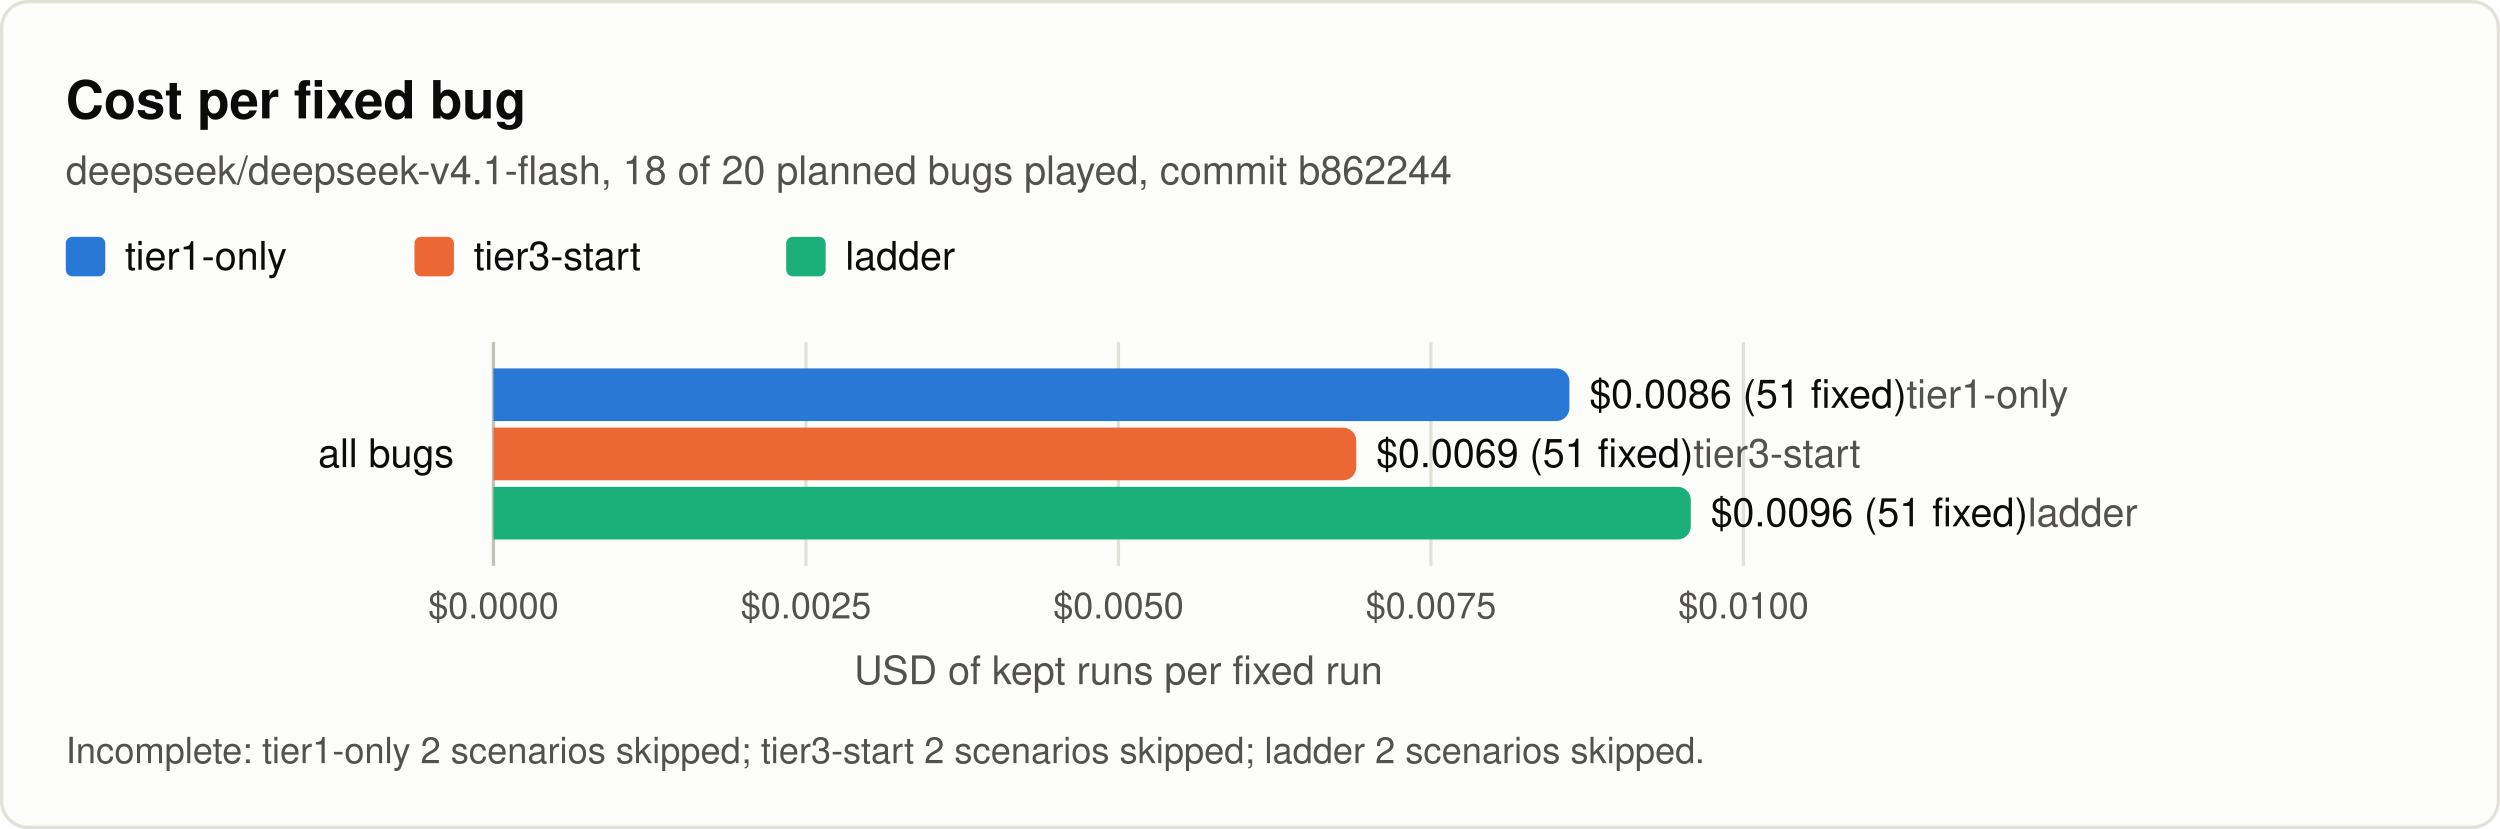
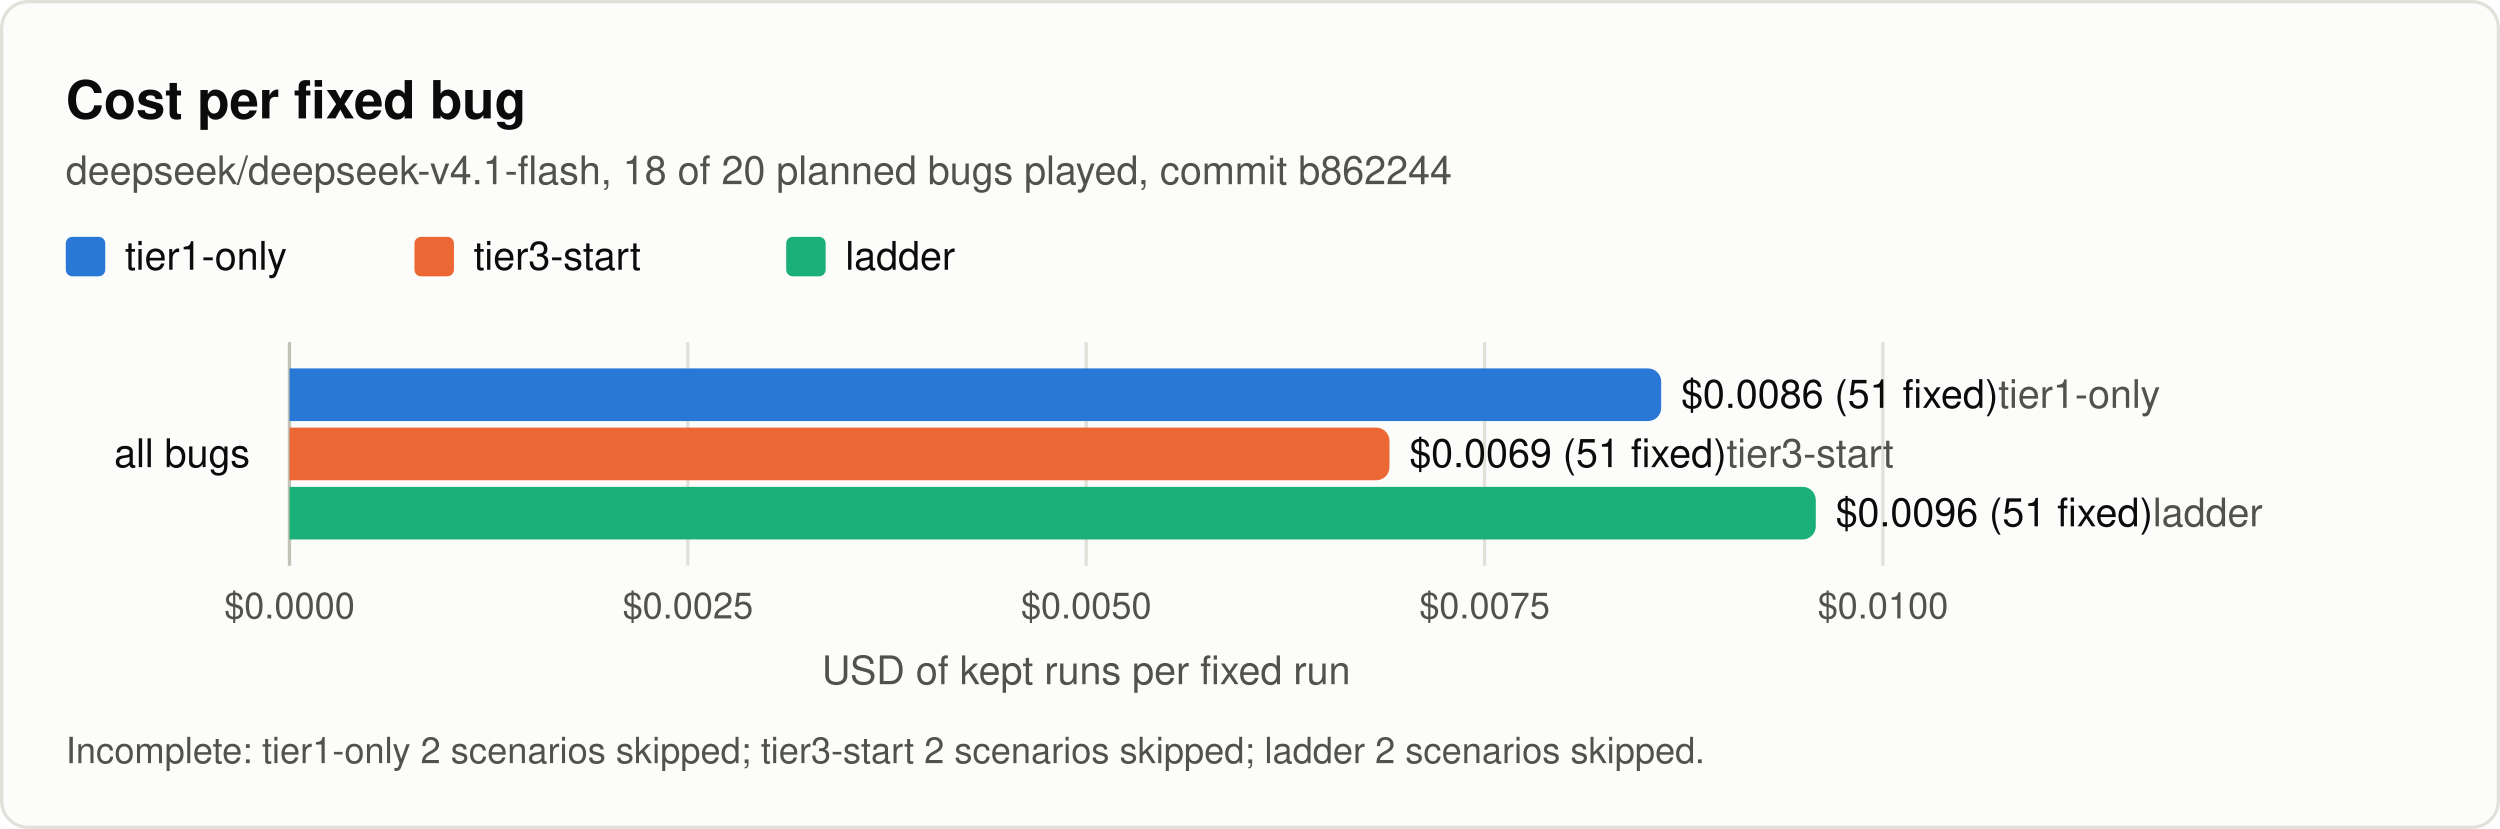
- <svg xmlns="http://www.w3.org/2000/svg" width="760" height="252" viewBox="0 0 760 252" role="img" aria-labelledby="title desc" font-family="system-ui, -apple-system, &quot;Segoe UI&quot;, Helvetica, Arial, sans-serif">
+ <svg xmlns="http://www.w3.org/2000/svg" width="760" height="252" viewBox="0 0 760 252" role="img" aria-labelledby="cost-per-fixed-bug-title cost-per-fixed-bug-desc" font-family="system-ui, -apple-system, &quot;Segoe UI&quot;, Helvetica, Arial, sans-serif">
  <rect x="0.5" y="0.5" width="759" height="251" rx="8" fill="#fcfcfb" stroke="#e1e0d9" />
  <text x="20" y="36" font-size="16" fill="#0b0b0b" font-weight="600">Cost per fixed bug</text>
  <text x="20" y="56" font-size="12" fill="#52514e">deepseek/deepseek-v4.1-flash, 18 of 20 planned bugs played, commit b862244</text>
  <rect x="20" y="72" width="12" height="12" rx="2" fill="#2a78d6" />
  <text x="38" y="82" font-size="12" fill="#0b0b0b">tier1-only</text>
  <rect x="126" y="72" width="12" height="12" rx="2" fill="#eb6834" />
  <text x="144" y="82" font-size="12" fill="#0b0b0b">tier3-start</text>
  <rect x="239" y="72" width="12" height="12" rx="2" fill="#1baf7a" />
  <text x="257" y="82" font-size="12" fill="#0b0b0b">ladder</text>
-   <line x1="150" y1="104" x2="150" y2="172" stroke="#c3c2b7" stroke-width="1" />
-   <line x1="245" y1="104" x2="245" y2="172" stroke="#e1e0d9" stroke-width="1" />
-   <line x1="340" y1="104" x2="340" y2="172" stroke="#e1e0d9" stroke-width="1" />
-   <line x1="435" y1="104" x2="435" y2="172" stroke="#e1e0d9" stroke-width="1" />
-   <line x1="530" y1="104" x2="530" y2="172" stroke="#e1e0d9" stroke-width="1" />
-   <text x="150" y="188" font-size="11" fill="#52514e" text-anchor="middle">$0.0000</text>
-   <text x="245" y="188" font-size="11" fill="#52514e" text-anchor="middle">$0.0025</text>
-   <text x="340" y="188" font-size="11" fill="#52514e" text-anchor="middle">$0.0050</text>
-   <text x="435" y="188" font-size="11" fill="#52514e" text-anchor="middle">$0.0075</text>
-   <text x="530" y="188" font-size="11" fill="#52514e" text-anchor="middle">$0.0100</text>
-   <text x="340" y="208" font-size="12" fill="#52514e" text-anchor="middle">USD of kept runs per fixed run</text>
-   <text x="138" y="142" font-size="12" fill="#0b0b0b" text-anchor="end">all bugs</text>
-   <path d="M150,112h323.1a4,4 0 0 1 4,4v8a4,4 0 0 1 -4,4h-323.1z" fill="#2a78d6" />
-   <text x="483.1" y="124" font-size="12" fill="#0b0b0b">$0.0086 (51 fixed)<tspan fill="#52514e">  tier1-only</tspan>
+   <line x1="88" y1="104" x2="88" y2="172" stroke="#c3c2b7" stroke-width="1" />
+   <line x1="209.1" y1="104" x2="209.1" y2="172" stroke="#e1e0d9" stroke-width="1" />
+   <line x1="330.2" y1="104" x2="330.2" y2="172" stroke="#e1e0d9" stroke-width="1" />
+   <line x1="451.3" y1="104" x2="451.3" y2="172" stroke="#e1e0d9" stroke-width="1" />
+   <line x1="572.4" y1="104" x2="572.4" y2="172" stroke="#e1e0d9" stroke-width="1" />
+   <text x="88" y="188" font-size="11" fill="#52514e" text-anchor="middle">$0.0000</text>
+   <text x="209.1" y="188" font-size="11" fill="#52514e" text-anchor="middle">$0.0025</text>
+   <text x="330.2" y="188" font-size="11" fill="#52514e" text-anchor="middle">$0.0050</text>
+   <text x="451.3" y="188" font-size="11" fill="#52514e" text-anchor="middle">$0.0075</text>
+   <text x="572.4" y="188" font-size="11" fill="#52514e" text-anchor="middle">$0.0100</text>
+   <text x="330.2" y="208" font-size="12" fill="#52514e" text-anchor="middle">USD of kept runs per fixed run</text>
+   <text x="76" y="142" font-size="12" fill="#0b0b0b" text-anchor="end">all bugs</text>
+   <path d="M88,112h413a4,4 0 0 1 4,4v8a4,4 0 0 1 -4,4h-413z" fill="#2a78d6" />
+   <text x="511" y="124" font-size="12" fill="#0b0b0b">$0.0086 (51 fixed)<tspan fill="#52514e">  tier1-only</tspan>
  </text>
-   <path d="M150,130h258.3a4,4 0 0 1 4,4v8a4,4 0 0 1 -4,4h-258.3z" fill="#eb6834" />
-   <text x="418.3" y="142" font-size="12" fill="#0b0b0b">$0.0069 (51 fixed)<tspan fill="#52514e">  tier3-start</tspan>
+   <path d="M88,130h330.4a4,4 0 0 1 4,4v8a4,4 0 0 1 -4,4h-330.4z" fill="#eb6834" />
+   <text x="428.4" y="142" font-size="12" fill="#0b0b0b">$0.0069 (51 fixed)<tspan fill="#52514e">  tier3-start</tspan>
  </text>
-   <path d="M150,148h360a4,4 0 0 1 4,4v8a4,4 0 0 1 -4,4h-360z" fill="#1baf7a" />
-   <text x="520" y="160" font-size="12" fill="#0b0b0b">$0.0096 (51 fixed)<tspan fill="#52514e">  ladder</tspan>
+   <path d="M88,148h460a4,4 0 0 1 4,4v8a4,4 0 0 1 -4,4h-460z" fill="#1baf7a" />
+   <text x="558" y="160" font-size="12" fill="#0b0b0b">$0.0096 (51 fixed)<tspan fill="#52514e">  ladder</tspan>
  </text>
  <text x="20" y="232" font-size="11" fill="#52514e">Incomplete: tier1-only 2 scenarios skipped; tier3-start 2 scenarios skipped; ladder 2 scenarios skipped.</text>
</svg>
